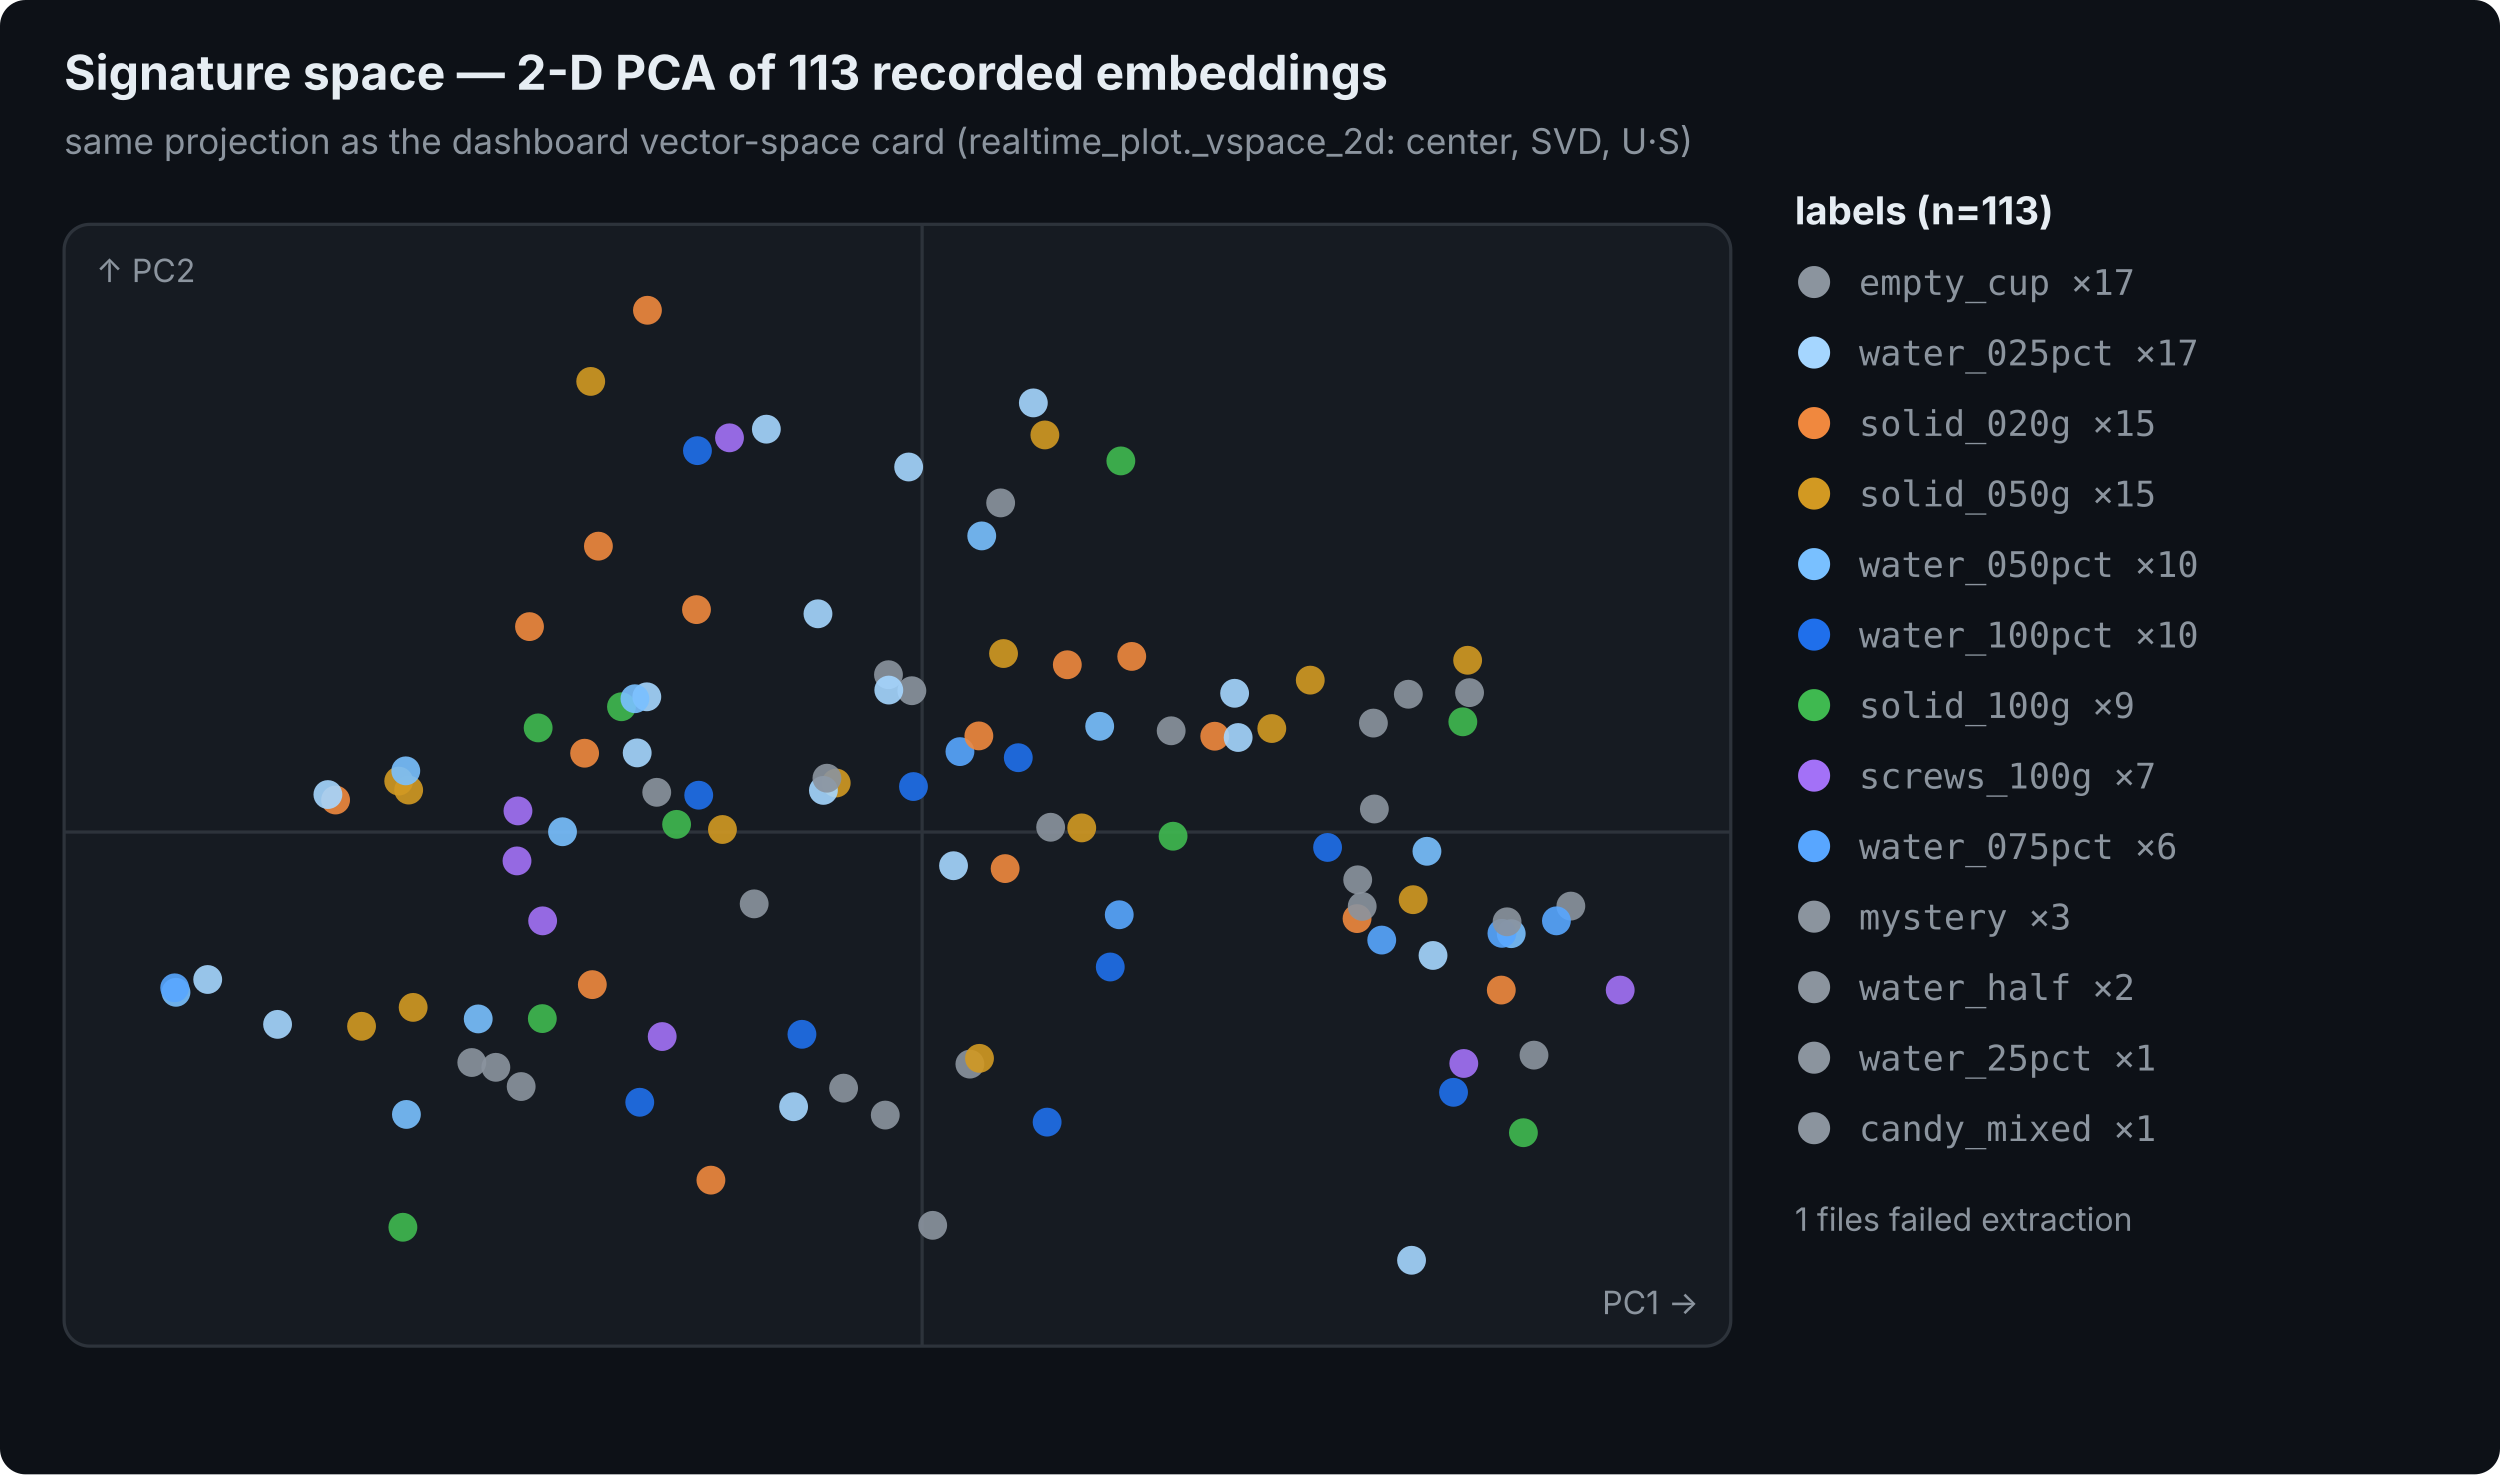
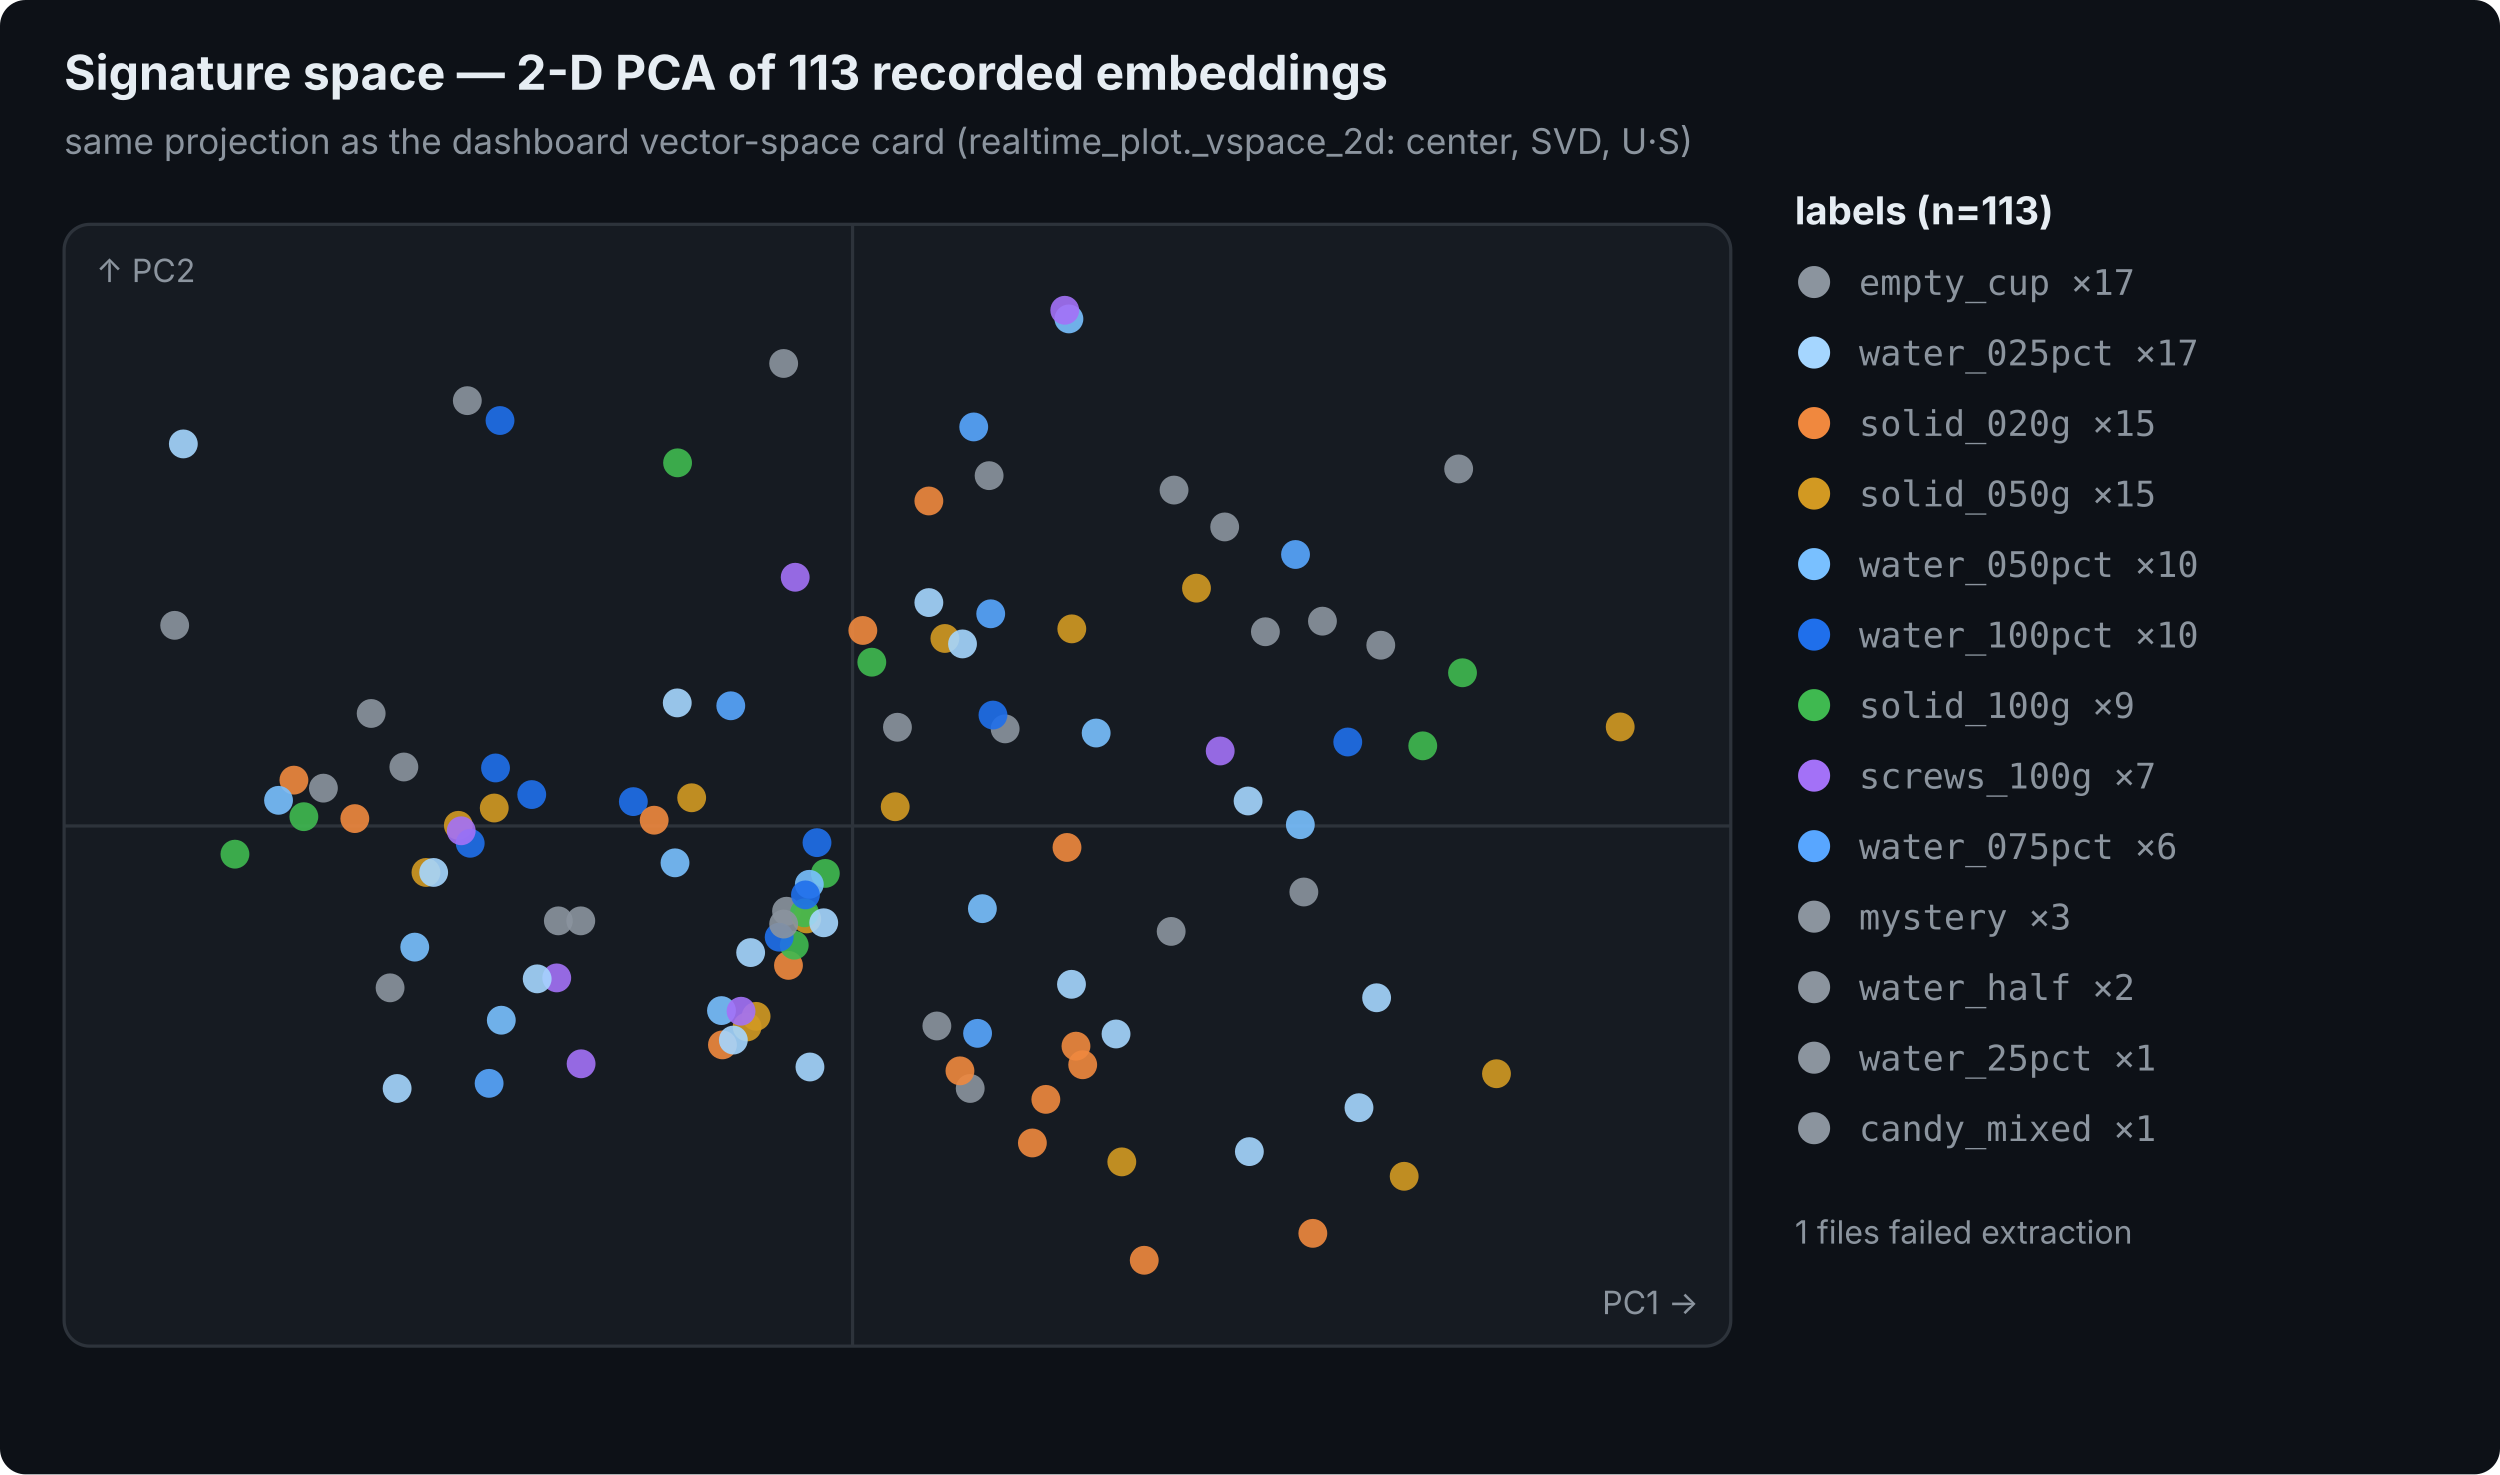
<svg xmlns="http://www.w3.org/2000/svg" width="780" height="460" viewBox="0 0 780 460" font-family="-apple-system,BlinkMacSystemFont,'Segoe UI',sans-serif">
  <rect width="780" height="460" fill="#0d1117" rx="8" />
  <text x="20" y="28" font-size="15" font-weight="bold" fill="#e6edf3">Signature space — 2-D PCA of 113 recorded embeddings</text>
  <text x="20" y="48" font-size="11" fill="#8b949e">same projection as the dashboard vector-space card (realtime_plot._vspace_2d: center, SVD, U·S)</text>
  <rect x="20" y="70" width="520" height="350" rx="8" fill="#161b22" stroke="#2d333b" />
-   <line x1="287.7" y1="70" x2="287.7" y2="420" stroke="#2d333b" />
-   <line x1="20" y1="259.6" x2="540" y2="259.6" stroke="#2d333b" />
-   <circle cx="235.3" cy="282.0" r="4.5" fill="#8b949e" opacity="0.9" />
-   <circle cx="365.4" cy="228.0" r="4.5" fill="#8b949e" opacity="0.9" />
-   <circle cx="327.8" cy="258.1" r="4.5" fill="#8b949e" opacity="0.9" />
-   <circle cx="312.2" cy="156.9" r="4.5" fill="#8b949e" opacity="0.9" />
-   <circle cx="276.2" cy="347.9" r="4.5" fill="#8b949e" opacity="0.9" />
-   <circle cx="154.7" cy="333.0" r="4.5" fill="#8b949e" opacity="0.9" />
-   <circle cx="147.2" cy="331.5" r="4.5" fill="#8b949e" opacity="0.9" />
-   <circle cx="277.2" cy="210.5" r="4.5" fill="#8b949e" opacity="0.9" />
-   <circle cx="162.6" cy="339.0" r="4.5" fill="#8b949e" opacity="0.9" />
-   <circle cx="204.9" cy="247.2" r="4.5" fill="#8b949e" opacity="0.9" />
-   <circle cx="284.5" cy="215.5" r="4.5" fill="#8b949e" opacity="0.9" />
-   <circle cx="263.2" cy="339.5" r="4.5" fill="#8b949e" opacity="0.9" />
-   <circle cx="302.6" cy="332.0" r="4.5" fill="#8b949e" opacity="0.9" />
-   <circle cx="428.5" cy="225.6" r="4.5" fill="#8b949e" opacity="0.9" />
-   <circle cx="490.1" cy="282.7" r="4.5" fill="#8b949e" opacity="0.9" />
-   <circle cx="478.6" cy="329.2" r="4.5" fill="#8b949e" opacity="0.9" />
-   <circle cx="439.4" cy="216.6" r="4.5" fill="#8b949e" opacity="0.9" />
-   <circle cx="182.4" cy="235.0" r="4.5" fill="#f0883e" opacity="0.9" />
-   <circle cx="165.2" cy="195.5" r="4.5" fill="#f0883e" opacity="0.9" />
-   <circle cx="186.7" cy="170.4" r="4.5" fill="#f0883e" opacity="0.9" />
-   <circle cx="184.8" cy="307.2" r="4.5" fill="#f0883e" opacity="0.9" />
-   <circle cx="217.3" cy="190.2" r="4.5" fill="#f0883e" opacity="0.9" />
-   <circle cx="353.1" cy="204.8" r="4.5" fill="#f0883e" opacity="0.9" />
-   <circle cx="104.7" cy="249.6" r="4.5" fill="#f0883e" opacity="0.9" />
-   <circle cx="221.8" cy="368.2" r="4.5" fill="#f0883e" opacity="0.9" />
-   <circle cx="202.0" cy="96.8" r="4.5" fill="#f0883e" opacity="0.9" />
-   <circle cx="333.0" cy="207.4" r="4.5" fill="#f0883e" opacity="0.9" />
-   <circle cx="225.4" cy="258.8" r="4.5" fill="#d29922" opacity="0.9" />
-   <circle cx="184.3" cy="119.0" r="4.5" fill="#d29922" opacity="0.9" />
-   <circle cx="124.4" cy="243.7" r="4.5" fill="#d29922" opacity="0.9" />
-   <circle cx="128.9" cy="314.3" r="4.5" fill="#d29922" opacity="0.9" />
-   <circle cx="127.5" cy="246.5" r="4.5" fill="#d29922" opacity="0.9" />
-   <circle cx="408.8" cy="212.2" r="4.5" fill="#d29922" opacity="0.9" />
-   <circle cx="112.8" cy="320.2" r="4.5" fill="#d29922" opacity="0.9" />
-   <circle cx="260.9" cy="244.3" r="4.5" fill="#d29922" opacity="0.9" />
-   <circle cx="313.1" cy="203.9" r="4.5" fill="#d29922" opacity="0.9" />
-   <circle cx="305.6" cy="330.2" r="4.5" fill="#d29922" opacity="0.9" />
-   <circle cx="211.1" cy="257.2" r="4.5" fill="#3fb950" opacity="0.9" />
-   <circle cx="125.7" cy="382.9" r="4.5" fill="#3fb950" opacity="0.9" />
-   <circle cx="193.9" cy="220.5" r="4.5" fill="#3fb950" opacity="0.9" />
-   <circle cx="167.9" cy="227.1" r="4.5" fill="#3fb950" opacity="0.9" />
-   <circle cx="169.2" cy="317.8" r="4.5" fill="#3fb950" opacity="0.9" />
-   <circle cx="297.5" cy="270.1" r="4.5" fill="#a5d6ff" opacity="0.9" />
-   <circle cx="198.8" cy="234.9" r="4.5" fill="#a5d6ff" opacity="0.9" />
-   <circle cx="283.5" cy="145.7" r="4.5" fill="#a5d6ff" opacity="0.9" />
-   <circle cx="86.6" cy="319.6" r="4.5" fill="#a5d6ff" opacity="0.9" />
-   <circle cx="102.3" cy="247.9" r="4.5" fill="#a5d6ff" opacity="0.9" />
-   <circle cx="256.9" cy="246.6" r="4.5" fill="#a5d6ff" opacity="0.9" />
-   <circle cx="255.2" cy="191.5" r="4.5" fill="#a5d6ff" opacity="0.9" />
-   <circle cx="277.3" cy="215.3" r="4.5" fill="#a5d6ff" opacity="0.9" />
-   <circle cx="201.8" cy="217.4" r="4.5" fill="#a5d6ff" opacity="0.9" />
-   <circle cx="247.6" cy="345.3" r="4.5" fill="#a5d6ff" opacity="0.9" />
-   <circle cx="239.1" cy="133.9" r="4.5" fill="#a5d6ff" opacity="0.9" />
-   <circle cx="126.8" cy="347.7" r="4.5" fill="#79c0ff" opacity="0.9" />
-   <circle cx="149.2" cy="317.9" r="4.5" fill="#79c0ff" opacity="0.9" />
-   <circle cx="306.3" cy="167.2" r="4.5" fill="#79c0ff" opacity="0.9" />
-   <circle cx="126.6" cy="240.5" r="4.5" fill="#79c0ff" opacity="0.9" />
-   <circle cx="175.5" cy="259.5" r="4.5" fill="#79c0ff" opacity="0.9" />
-   <circle cx="471.5" cy="291.3" r="4.5" fill="#79c0ff" opacity="0.9" />
-   <circle cx="343.1" cy="226.6" r="4.5" fill="#79c0ff" opacity="0.9" />
-   <circle cx="54.9" cy="309.6" r="4.5" fill="#79c0ff" opacity="0.9" />
-   <circle cx="445.2" cy="265.6" r="4.5" fill="#79c0ff" opacity="0.9" />
-   <circle cx="198.1" cy="218.0" r="4.5" fill="#79c0ff" opacity="0.9" />
-   <circle cx="423.6" cy="274.5" r="4.5" fill="#8b949e" opacity="0.9" />
-   <circle cx="291.0" cy="382.3" r="4.5" fill="#8b949e" opacity="0.9" />
-   <circle cx="299.5" cy="234.5" r="4.5" fill="#58a6ff" opacity="0.9" />
-   <circle cx="54.5" cy="308.2" r="4.5" fill="#58a6ff" opacity="0.9" />
-   <circle cx="431.1" cy="293.3" r="4.5" fill="#58a6ff" opacity="0.9" />
-   <circle cx="349.2" cy="285.4" r="4.5" fill="#58a6ff" opacity="0.9" />
-   <circle cx="485.6" cy="287.3" r="4.5" fill="#58a6ff" opacity="0.9" />
-   <circle cx="326.7" cy="350.1" r="4.5" fill="#1f6feb" opacity="0.9" />
-   <circle cx="199.6" cy="343.9" r="4.5" fill="#1f6feb" opacity="0.9" />
-   <circle cx="218.0" cy="248.1" r="4.5" fill="#1f6feb" opacity="0.9" />
-   <circle cx="217.6" cy="140.6" r="4.5" fill="#1f6feb" opacity="0.9" />
-   <circle cx="250.2" cy="322.7" r="4.5" fill="#1f6feb" opacity="0.9" />
-   <circle cx="453.5" cy="340.8" r="4.5" fill="#1f6feb" opacity="0.9" />
-   <circle cx="346.4" cy="301.7" r="4.5" fill="#1f6feb" opacity="0.9" />
-   <circle cx="414.2" cy="264.4" r="4.5" fill="#1f6feb" opacity="0.9" />
-   <circle cx="285.0" cy="245.4" r="4.5" fill="#1f6feb" opacity="0.9" />
-   <circle cx="317.7" cy="236.4" r="4.5" fill="#1f6feb" opacity="0.9" />
-   <circle cx="161.6" cy="253.0" r="4.5" fill="#a371f7" opacity="0.9" />
-   <circle cx="206.6" cy="323.4" r="4.5" fill="#a371f7" opacity="0.9" />
-   <circle cx="227.6" cy="136.6" r="4.5" fill="#a371f7" opacity="0.9" />
-   <circle cx="161.3" cy="268.6" r="4.5" fill="#a371f7" opacity="0.9" />
-   <circle cx="169.3" cy="287.3" r="4.5" fill="#a371f7" opacity="0.9" />
-   <circle cx="505.5" cy="308.9" r="4.5" fill="#a371f7" opacity="0.9" />
-   <circle cx="456.7" cy="331.8" r="4.5" fill="#a371f7" opacity="0.9" />
-   <circle cx="423.4" cy="286.6" r="4.5" fill="#f0883e" opacity="0.9" />
-   <circle cx="468.4" cy="308.9" r="4.5" fill="#f0883e" opacity="0.9" />
-   <circle cx="379.0" cy="229.7" r="4.5" fill="#f0883e" opacity="0.9" />
-   <circle cx="313.6" cy="271.0" r="4.5" fill="#f0883e" opacity="0.9" />
-   <circle cx="305.4" cy="229.6" r="4.5" fill="#f0883e" opacity="0.9" />
-   <circle cx="326.0" cy="135.7" r="4.5" fill="#d29922" opacity="0.9" />
-   <circle cx="457.9" cy="206.0" r="4.5" fill="#d29922" opacity="0.9" />
-   <circle cx="396.8" cy="227.3" r="4.5" fill="#d29922" opacity="0.9" />
-   <circle cx="337.5" cy="258.3" r="4.5" fill="#d29922" opacity="0.9" />
-   <circle cx="440.9" cy="280.7" r="4.5" fill="#d29922" opacity="0.9" />
-   <circle cx="475.3" cy="353.4" r="4.5" fill="#3fb950" opacity="0.9" />
-   <circle cx="349.7" cy="143.8" r="4.5" fill="#3fb950" opacity="0.9" />
-   <circle cx="456.4" cy="225.2" r="4.5" fill="#3fb950" opacity="0.9" />
-   <circle cx="366.0" cy="260.9" r="4.5" fill="#3fb950" opacity="0.9" />
-   <circle cx="385.2" cy="216.3" r="4.5" fill="#a5d6ff" opacity="0.9" />
-   <circle cx="440.4" cy="393.2" r="4.5" fill="#a5d6ff" opacity="0.9" />
-   <circle cx="64.8" cy="305.6" r="4.5" fill="#a5d6ff" opacity="0.9" />
-   <circle cx="322.4" cy="125.7" r="4.5" fill="#a5d6ff" opacity="0.9" />
-   <circle cx="386.3" cy="230.1" r="4.5" fill="#a5d6ff" opacity="0.9" />
-   <circle cx="447.1" cy="298.1" r="4.5" fill="#a5d6ff" opacity="0.9" />
-   <circle cx="428.8" cy="252.4" r="4.5" fill="#8b949e" opacity="0.9" />
-   <circle cx="458.5" cy="216.1" r="4.5" fill="#8b949e" opacity="0.9" />
-   <circle cx="258.0" cy="242.8" r="4.5" fill="#8b949e" opacity="0.9" />
-   <circle cx="425.0" cy="282.8" r="4.5" fill="#8b949e" opacity="0.9" />
-   <circle cx="468.6" cy="291.2" r="4.5" fill="#58a6ff" opacity="0.9" />
-   <circle cx="470.2" cy="287.6" r="4.5" fill="#8b949e" opacity="0.9" />
+   <line x1="266.0" y1="70" x2="266.0" y2="420" stroke="#2d333b" />
+   <line x1="20" y1="257.7" x2="540" y2="257.7" stroke="#2d333b" />
+   <circle cx="181.2" cy="287.3" r="4.5" fill="#8b949e" opacity="0.9" />
+   <circle cx="365.4" cy="290.6" r="4.5" fill="#8b949e" opacity="0.9" />
+   <circle cx="292.3" cy="320.1" r="4.5" fill="#8b949e" opacity="0.9" />
+   <circle cx="394.8" cy="197.1" r="4.5" fill="#8b949e" opacity="0.9" />
+   <circle cx="145.8" cy="125.0" r="4.5" fill="#8b949e" opacity="0.9" />
+   <circle cx="126.0" cy="239.3" r="4.5" fill="#8b949e" opacity="0.9" />
+   <circle cx="121.7" cy="308.2" r="4.5" fill="#8b949e" opacity="0.9" />
+   <circle cx="302.7" cy="339.6" r="4.5" fill="#8b949e" opacity="0.9" />
+   <circle cx="100.9" cy="245.9" r="4.5" fill="#8b949e" opacity="0.9" />
+   <circle cx="245.4" cy="284.3" r="4.5" fill="#8b949e" opacity="0.9" />
+   <circle cx="313.6" cy="227.4" r="4.5" fill="#8b949e" opacity="0.9" />
+   <circle cx="115.8" cy="222.6" r="4.5" fill="#8b949e" opacity="0.9" />
+   <circle cx="174.2" cy="287.3" r="4.5" fill="#8b949e" opacity="0.9" />
+   <circle cx="382.1" cy="164.4" r="4.5" fill="#8b949e" opacity="0.9" />
+   <circle cx="430.8" cy="201.3" r="4.5" fill="#8b949e" opacity="0.9" />
+   <circle cx="244.5" cy="113.4" r="4.5" fill="#8b949e" opacity="0.9" />
+   <circle cx="412.6" cy="193.8" r="4.5" fill="#8b949e" opacity="0.9" />
+   <circle cx="246.0" cy="301.2" r="4.5" fill="#f0883e" opacity="0.9" />
+   <circle cx="337.8" cy="332.2" r="4.5" fill="#f0883e" opacity="0.9" />
+   <circle cx="326.3" cy="343.0" r="4.5" fill="#f0883e" opacity="0.9" />
+   <circle cx="110.7" cy="255.4" r="4.5" fill="#f0883e" opacity="0.9" />
+   <circle cx="322.1" cy="356.6" r="4.5" fill="#f0883e" opacity="0.9" />
+   <circle cx="357.0" cy="393.2" r="4.5" fill="#f0883e" opacity="0.9" />
+   <circle cx="225.4" cy="326.0" r="4.5" fill="#f0883e" opacity="0.9" />
+   <circle cx="91.7" cy="243.4" r="4.5" fill="#f0883e" opacity="0.9" />
+   <circle cx="409.6" cy="384.8" r="4.5" fill="#f0883e" opacity="0.9" />
+   <circle cx="335.7" cy="326.4" r="4.5" fill="#f0883e" opacity="0.9" />
+   <circle cx="251.7" cy="286.7" r="4.5" fill="#d29922" opacity="0.9" />
+   <circle cx="438.1" cy="367.0" r="4.5" fill="#d29922" opacity="0.9" />
+   <circle cx="233.1" cy="320.4" r="4.5" fill="#d29922" opacity="0.9" />
+   <circle cx="143.0" cy="257.5" r="4.5" fill="#d29922" opacity="0.9" />
+   <circle cx="235.9" cy="317.1" r="4.5" fill="#d29922" opacity="0.9" />
+   <circle cx="373.3" cy="183.5" r="4.5" fill="#d29922" opacity="0.9" />
+   <circle cx="132.9" cy="272.2" r="4.5" fill="#d29922" opacity="0.9" />
+   <circle cx="279.3" cy="251.7" r="4.5" fill="#d29922" opacity="0.9" />
+   <circle cx="350.0" cy="362.5" r="4.5" fill="#d29922" opacity="0.9" />
+   <circle cx="154.2" cy="252.1" r="4.5" fill="#d29922" opacity="0.9" />
+   <circle cx="247.8" cy="294.9" r="4.5" fill="#3fb950" opacity="0.9" />
+   <circle cx="73.3" cy="266.5" r="4.5" fill="#3fb950" opacity="0.9" />
+   <circle cx="251.0" cy="284.8" r="4.5" fill="#3fb950" opacity="0.9" />
+   <circle cx="257.5" cy="272.5" r="4.5" fill="#3fb950" opacity="0.9" />
+   <circle cx="94.8" cy="254.8" r="4.5" fill="#3fb950" opacity="0.9" />
+   <circle cx="211.3" cy="219.3" r="4.5" fill="#a5d6ff" opacity="0.9" />
+   <circle cx="257.0" cy="287.9" r="4.5" fill="#a5d6ff" opacity="0.9" />
+   <circle cx="389.4" cy="249.9" r="4.5" fill="#a5d6ff" opacity="0.9" />
+   <circle cx="123.9" cy="339.6" r="4.5" fill="#a5d6ff" opacity="0.9" />
+   <circle cx="228.8" cy="324.5" r="4.5" fill="#a5d6ff" opacity="0.9" />
+   <circle cx="234.2" cy="297.2" r="4.5" fill="#a5d6ff" opacity="0.9" />
+   <circle cx="348.2" cy="322.6" r="4.5" fill="#a5d6ff" opacity="0.9" />
+   <circle cx="334.3" cy="307.1" r="4.5" fill="#a5d6ff" opacity="0.9" />
+   <circle cx="252.7" cy="332.9" r="4.5" fill="#a5d6ff" opacity="0.9" />
+   <circle cx="135.3" cy="272.2" r="4.5" fill="#a5d6ff" opacity="0.9" />
+   <circle cx="389.8" cy="359.3" r="4.5" fill="#a5d6ff" opacity="0.9" />
+   <circle cx="86.9" cy="249.7" r="4.5" fill="#79c0ff" opacity="0.9" />
+   <circle cx="129.4" cy="295.5" r="4.5" fill="#79c0ff" opacity="0.9" />
+   <circle cx="405.7" cy="257.3" r="4.5" fill="#79c0ff" opacity="0.9" />
+   <circle cx="252.5" cy="275.9" r="4.5" fill="#79c0ff" opacity="0.9" />
+   <circle cx="225.1" cy="315.3" r="4.5" fill="#79c0ff" opacity="0.9" />
+   <circle cx="333.5" cy="99.5" r="4.5" fill="#79c0ff" opacity="0.9" />
+   <circle cx="306.5" cy="283.5" r="4.5" fill="#79c0ff" opacity="0.9" />
+   <circle cx="156.4" cy="318.3" r="4.5" fill="#79c0ff" opacity="0.9" />
+   <circle cx="342.0" cy="228.7" r="4.5" fill="#79c0ff" opacity="0.9" />
+   <circle cx="210.6" cy="269.2" r="4.5" fill="#79c0ff" opacity="0.9" />
+   <circle cx="366.3" cy="152.9" r="4.5" fill="#8b949e" opacity="0.9" />
+   <circle cx="54.5" cy="195.1" r="4.5" fill="#8b949e" opacity="0.9" />
+   <circle cx="305.0" cy="322.4" r="4.5" fill="#58a6ff" opacity="0.9" />
+   <circle cx="152.6" cy="338.0" r="4.5" fill="#58a6ff" opacity="0.9" />
+   <circle cx="303.8" cy="133.2" r="4.5" fill="#58a6ff" opacity="0.9" />
+   <circle cx="228.0" cy="220.2" r="4.5" fill="#58a6ff" opacity="0.9" />
+   <circle cx="404.2" cy="173.0" r="4.5" fill="#58a6ff" opacity="0.9" />
+   <circle cx="146.7" cy="263.1" r="4.5" fill="#1f6feb" opacity="0.9" />
+   <circle cx="154.6" cy="239.6" r="4.5" fill="#1f6feb" opacity="0.9" />
+   <circle cx="243.1" cy="292.4" r="4.5" fill="#1f6feb" opacity="0.9" />
+   <circle cx="420.5" cy="231.5" r="4.5" fill="#1f6feb" opacity="0.9" />
+   <circle cx="165.9" cy="247.9" r="4.5" fill="#1f6feb" opacity="0.9" />
+   <circle cx="156.0" cy="131.2" r="4.5" fill="#1f6feb" opacity="0.9" />
+   <circle cx="197.6" cy="250.1" r="4.5" fill="#1f6feb" opacity="0.9" />
+   <circle cx="309.8" cy="223.1" r="4.5" fill="#1f6feb" opacity="0.9" />
+   <circle cx="254.9" cy="262.9" r="4.5" fill="#1f6feb" opacity="0.9" />
+   <circle cx="251.3" cy="279.2" r="4.5" fill="#1f6feb" opacity="0.9" />
+   <circle cx="231.2" cy="315.5" r="4.5" fill="#a371f7" opacity="0.9" />
+   <circle cx="143.9" cy="259.2" r="4.5" fill="#a371f7" opacity="0.9" />
+   <circle cx="380.7" cy="234.3" r="4.5" fill="#a371f7" opacity="0.9" />
+   <circle cx="181.3" cy="331.9" r="4.5" fill="#a371f7" opacity="0.9" />
+   <circle cx="173.7" cy="305.1" r="4.5" fill="#a371f7" opacity="0.9" />
+   <circle cx="332.2" cy="96.8" r="4.5" fill="#a371f7" opacity="0.9" />
+   <circle cx="248.1" cy="180.1" r="4.5" fill="#a371f7" opacity="0.9" />
+   <circle cx="269.2" cy="196.7" r="4.5" fill="#f0883e" opacity="0.9" />
+   <circle cx="289.8" cy="156.3" r="4.5" fill="#f0883e" opacity="0.9" />
+   <circle cx="332.9" cy="264.4" r="4.5" fill="#f0883e" opacity="0.9" />
+   <circle cx="204.1" cy="255.9" r="4.5" fill="#f0883e" opacity="0.9" />
+   <circle cx="299.5" cy="334.1" r="4.5" fill="#f0883e" opacity="0.9" />
+   <circle cx="466.9" cy="335.0" r="4.5" fill="#d29922" opacity="0.9" />
+   <circle cx="505.5" cy="226.8" r="4.5" fill="#d29922" opacity="0.9" />
+   <circle cx="334.4" cy="196.2" r="4.5" fill="#d29922" opacity="0.9" />
+   <circle cx="215.8" cy="248.9" r="4.5" fill="#d29922" opacity="0.9" />
+   <circle cx="294.8" cy="199.2" r="4.5" fill="#d29922" opacity="0.9" />
+   <circle cx="211.4" cy="144.4" r="4.5" fill="#3fb950" opacity="0.9" />
+   <circle cx="443.9" cy="232.7" r="4.5" fill="#3fb950" opacity="0.9" />
+   <circle cx="456.3" cy="209.9" r="4.5" fill="#3fb950" opacity="0.9" />
+   <circle cx="272.0" cy="206.6" r="4.5" fill="#3fb950" opacity="0.9" />
+   <circle cx="424.0" cy="345.6" r="4.5" fill="#a5d6ff" opacity="0.9" />
+   <circle cx="57.2" cy="138.5" r="4.5" fill="#a5d6ff" opacity="0.9" />
+   <circle cx="167.6" cy="305.4" r="4.5" fill="#a5d6ff" opacity="0.9" />
+   <circle cx="429.5" cy="311.3" r="4.5" fill="#a5d6ff" opacity="0.9" />
+   <circle cx="300.3" cy="200.9" r="4.5" fill="#a5d6ff" opacity="0.9" />
+   <circle cx="289.8" cy="188.0" r="4.5" fill="#a5d6ff" opacity="0.9" />
+   <circle cx="406.8" cy="278.3" r="4.5" fill="#8b949e" opacity="0.9" />
+   <circle cx="455.1" cy="146.3" r="4.5" fill="#8b949e" opacity="0.9" />
+   <circle cx="244.5" cy="288.3" r="4.5" fill="#8b949e" opacity="0.9" />
+   <circle cx="280.0" cy="226.9" r="4.5" fill="#8b949e" opacity="0.9" />
+   <circle cx="309.1" cy="191.5" r="4.5" fill="#58a6ff" opacity="0.9" />
+   <circle cx="308.6" cy="148.4" r="4.5" fill="#8b949e" opacity="0.9" />
  <text x="530" y="410" text-anchor="end" font-size="10" fill="#8b949e">PC1 →</text>
  <text x="30" y="88" font-size="10" fill="#8b949e">↑ PC2</text>
  <text x="560" y="70" font-size="12" font-weight="bold" fill="#e6edf3">labels (n=113)</text>
  <circle cx="566" cy="88" r="5" fill="#8b949e" />
  <text x="580" y="92" font-size="11" fill="#8b949e" font-family="ui-monospace,SFMono-Regular,Menlo,Consolas,monospace">empty_cup ×17</text>
  <circle cx="566" cy="110" r="5" fill="#a5d6ff" />
  <text x="580" y="114" font-size="11" fill="#8b949e" font-family="ui-monospace,SFMono-Regular,Menlo,Consolas,monospace">water_025pct ×17</text>
  <circle cx="566" cy="132" r="5" fill="#f0883e" />
  <text x="580" y="136" font-size="11" fill="#8b949e" font-family="ui-monospace,SFMono-Regular,Menlo,Consolas,monospace">solid_020g ×15</text>
  <circle cx="566" cy="154" r="5" fill="#d29922" />
  <text x="580" y="158" font-size="11" fill="#8b949e" font-family="ui-monospace,SFMono-Regular,Menlo,Consolas,monospace">solid_050g ×15</text>
  <circle cx="566" cy="176" r="5" fill="#79c0ff" />
  <text x="580" y="180" font-size="11" fill="#8b949e" font-family="ui-monospace,SFMono-Regular,Menlo,Consolas,monospace">water_050pct ×10</text>
  <circle cx="566" cy="198" r="5" fill="#1f6feb" />
  <text x="580" y="202" font-size="11" fill="#8b949e" font-family="ui-monospace,SFMono-Regular,Menlo,Consolas,monospace">water_100pct ×10</text>
  <circle cx="566" cy="220" r="5" fill="#3fb950" />
  <text x="580" y="224" font-size="11" fill="#8b949e" font-family="ui-monospace,SFMono-Regular,Menlo,Consolas,monospace">solid_100g ×9</text>
  <circle cx="566" cy="242" r="5" fill="#a371f7" />
  <text x="580" y="246" font-size="11" fill="#8b949e" font-family="ui-monospace,SFMono-Regular,Menlo,Consolas,monospace">screws_100g ×7</text>
  <circle cx="566" cy="264" r="5" fill="#58a6ff" />
  <text x="580" y="268" font-size="11" fill="#8b949e" font-family="ui-monospace,SFMono-Regular,Menlo,Consolas,monospace">water_075pct ×6</text>
  <circle cx="566" cy="286" r="5" fill="#8b949e" />
  <text x="580" y="290" font-size="11" fill="#8b949e" font-family="ui-monospace,SFMono-Regular,Menlo,Consolas,monospace">mystery ×3</text>
  <circle cx="566" cy="308" r="5" fill="#8b949e" />
  <text x="580" y="312" font-size="11" fill="#8b949e" font-family="ui-monospace,SFMono-Regular,Menlo,Consolas,monospace">water_half ×2</text>
  <circle cx="566" cy="330" r="5" fill="#8b949e" />
  <text x="580" y="334" font-size="11" fill="#8b949e" font-family="ui-monospace,SFMono-Regular,Menlo,Consolas,monospace">water_25pct ×1</text>
  <circle cx="566" cy="352" r="5" fill="#8b949e" />
  <text x="580" y="356" font-size="11" fill="#8b949e" font-family="ui-monospace,SFMono-Regular,Menlo,Consolas,monospace">candy_mixed ×1</text>
-   <text x="560" y="384" font-size="10" fill="#8b949e">1 files failed extraction</text>
+   <text x="560" y="388" font-size="10" fill="#8b949e">1 files failed extraction</text>
</svg>
